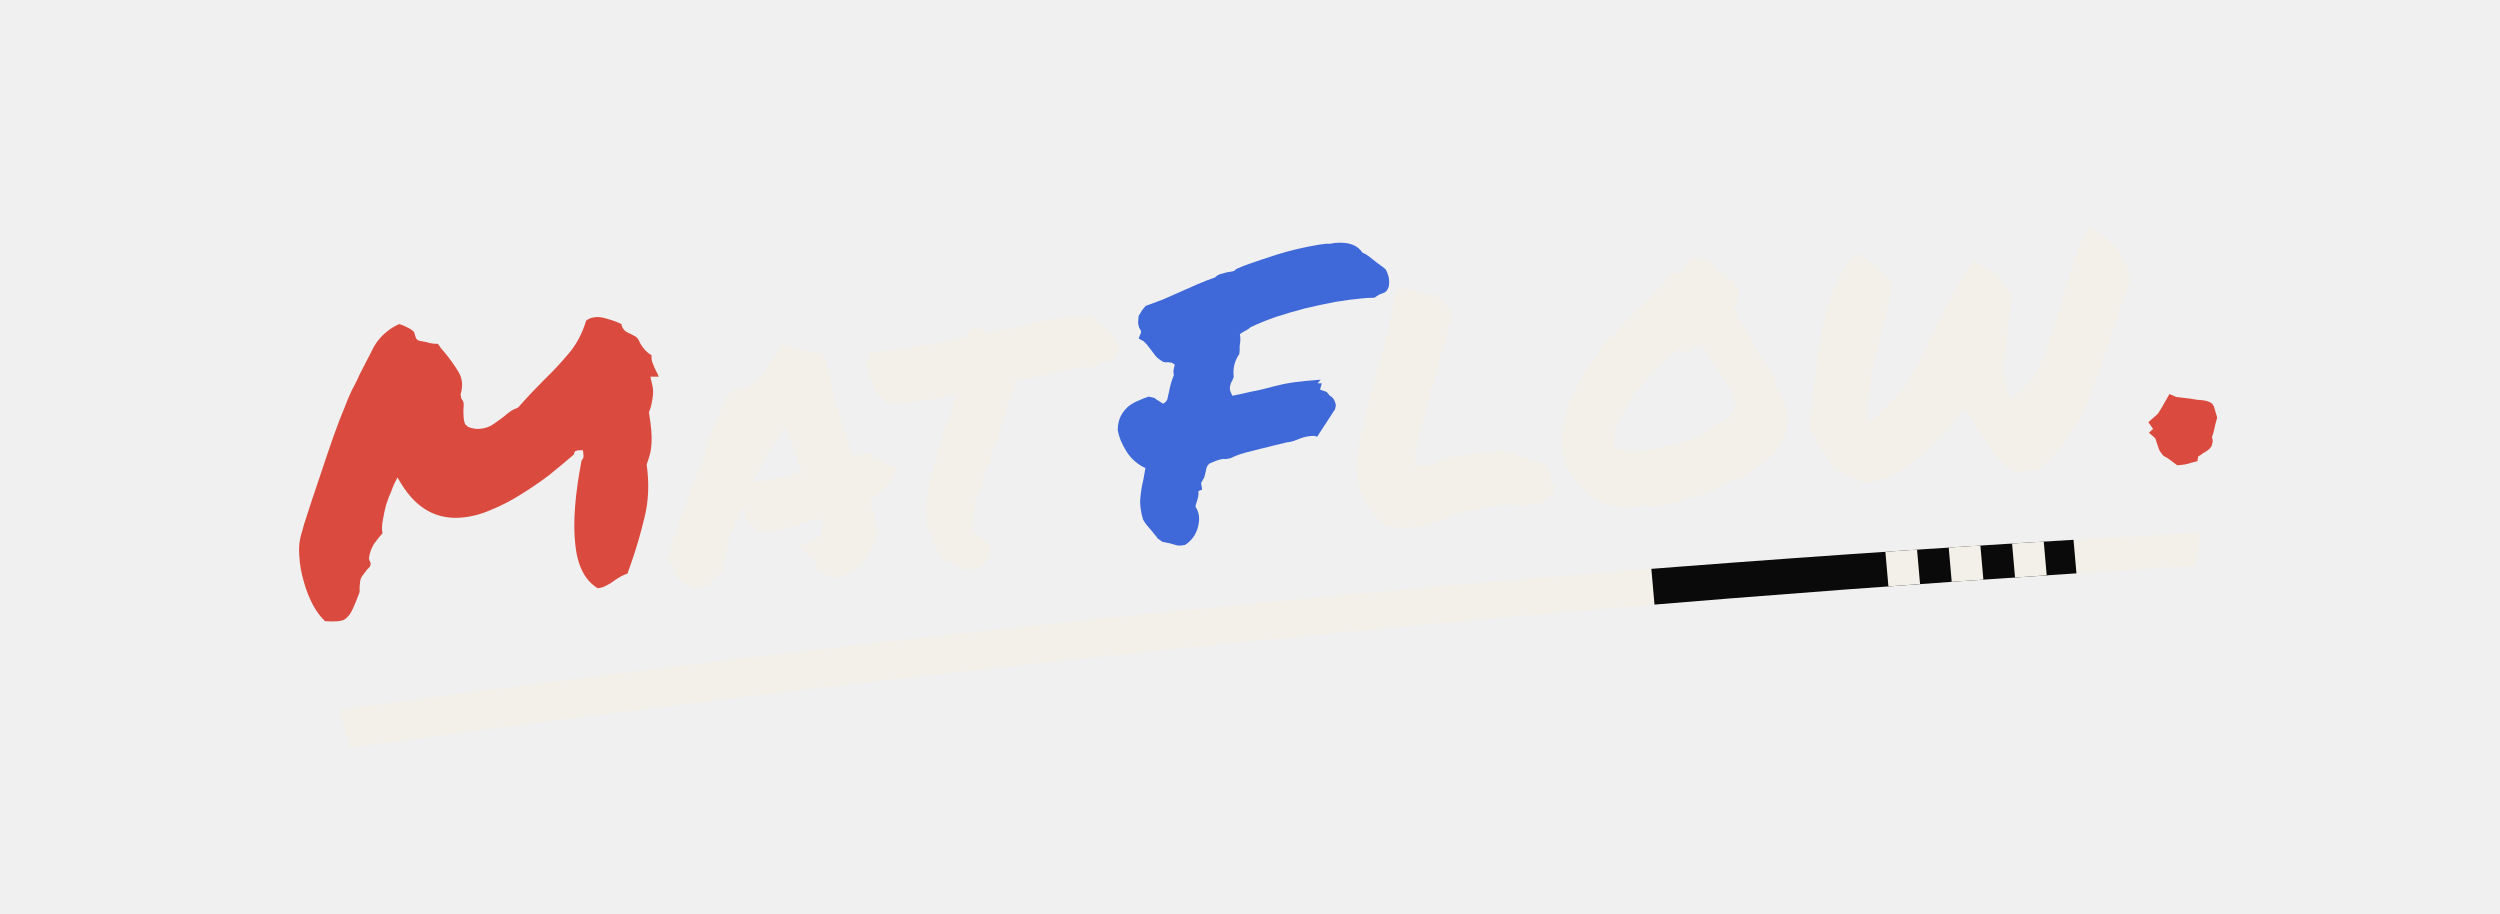
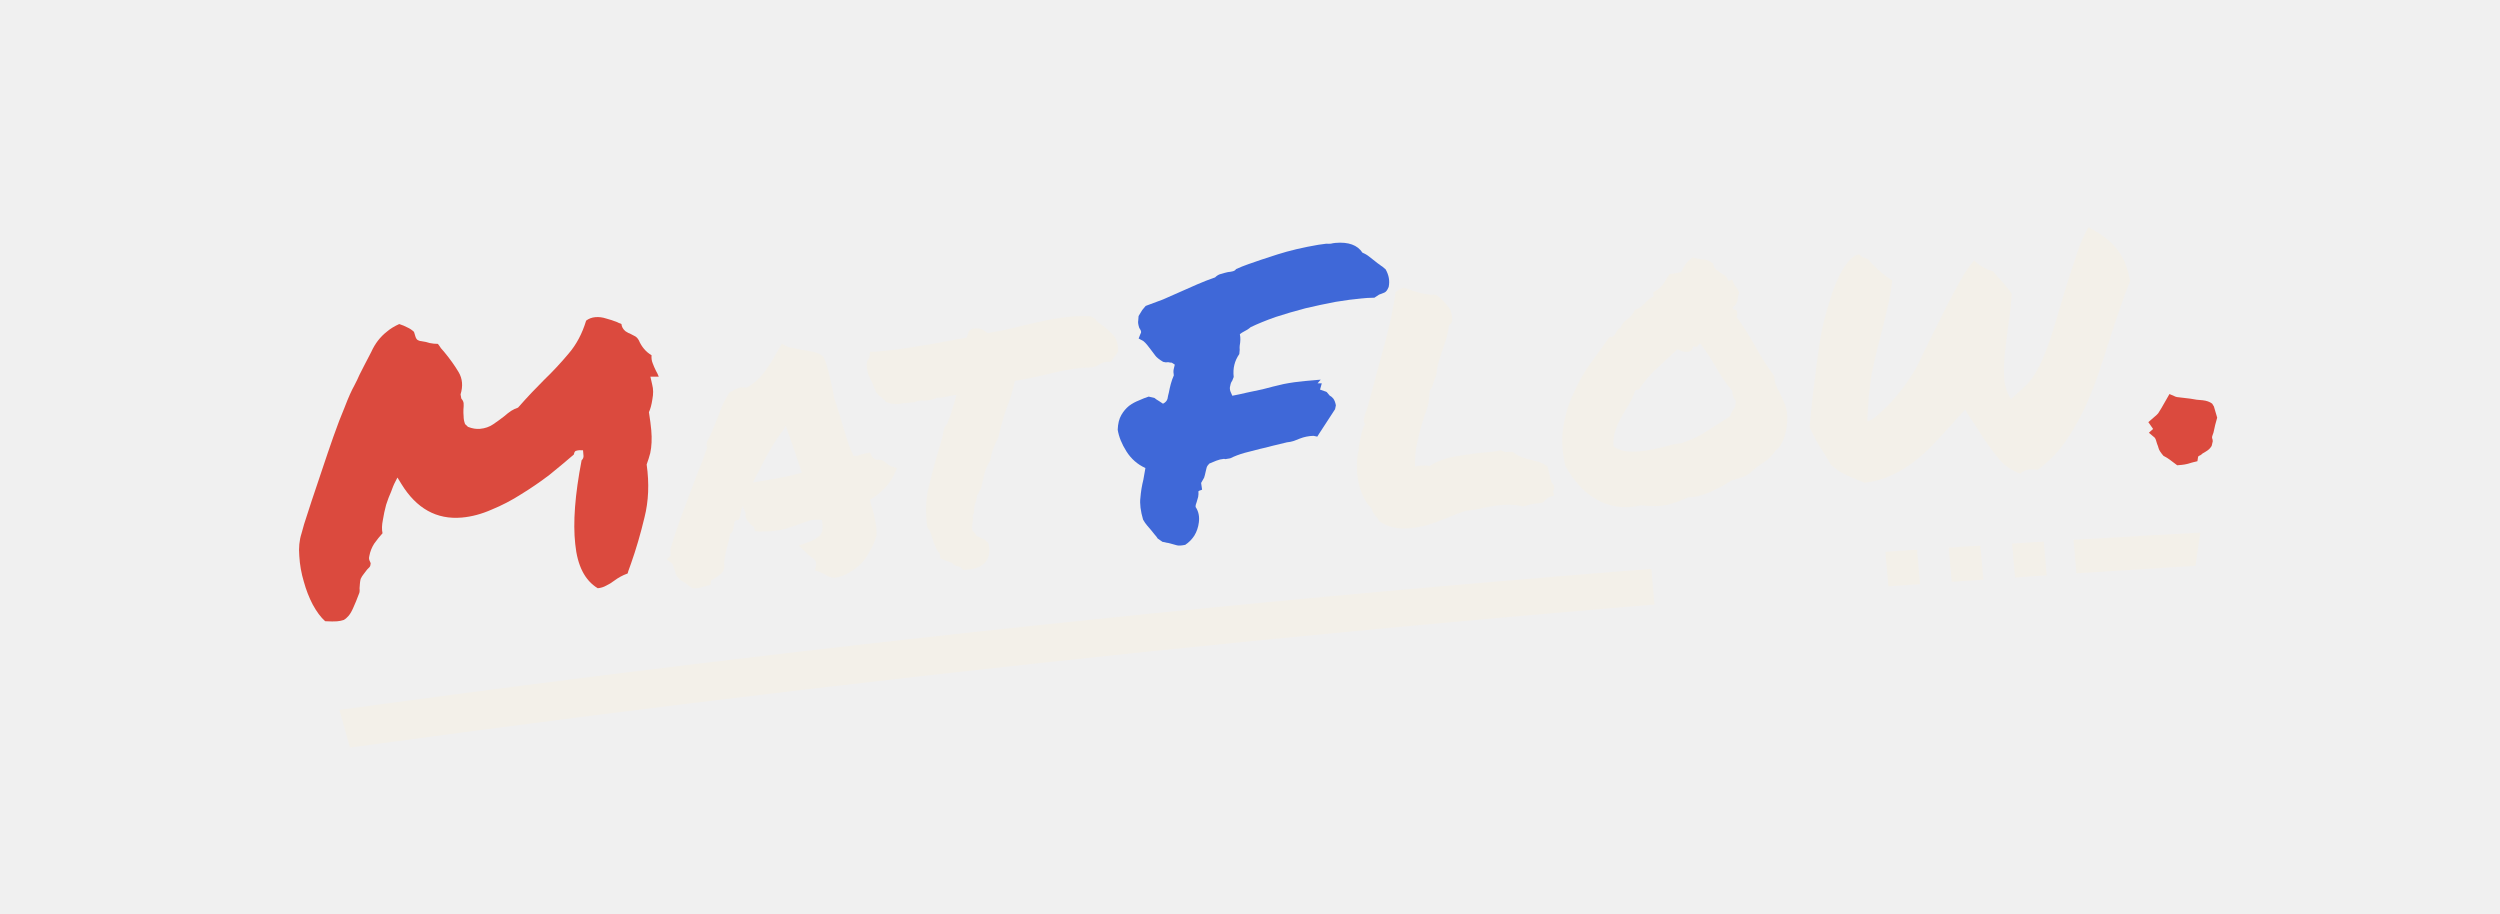
<svg xmlns="http://www.w3.org/2000/svg" viewBox="60 40 520 190" width="520" height="190" role="img">
  <g transform="rotate(-5 320 122)">
    <g transform="translate(119.6,151.4) scale(0.07884)">
      <path d="M90 14Q80 14 59 11Q43 -6 30 -36Q18 -65 12 -98Q5 -132 6 -166Q6 -199 17 -225Q17 -226 26 -249Q36 -272 51 -308Q66 -343 85 -386Q104 -430 123 -472Q142 -514 160 -548Q177 -583 190 -602Q199 -616 206 -629Q214 -642 221 -653Q232 -671 242 -686Q251 -702 262 -714Q274 -727 288 -736Q302 -746 322 -753Q334 -748 343 -742Q352 -737 359 -729L362 -715Q364 -708 368 -706Q373 -703 376 -703Q389 -700 398 -696Q408 -693 419 -692Q423 -686 426 -680Q430 -674 434 -669Q454 -640 467 -613Q480 -586 467 -554L468 -543Q473 -536 473 -530Q473 -524 471 -513Q470 -505 470 -496Q469 -486 472 -475L479 -467Q495 -459 510 -459Q530 -459 546 -468Q562 -477 576 -486Q587 -494 596 -499Q606 -504 615 -506Q636 -526 654 -542Q671 -557 690 -573Q726 -602 760 -636Q794 -669 814 -719Q825 -726 839 -726Q853 -726 867 -720Q881 -715 895 -708Q898 -706 900 -705Q903 -704 906 -702Q906 -691 915 -682Q920 -678 922 -677Q924 -676 926 -675Q934 -670 940 -666Q945 -662 948 -655Q957 -628 978 -613Q976 -602 979 -592Q982 -581 986 -571Q988 -567 989 -564Q990 -560 992 -555L970 -557L973 -535Q976 -518 970 -497Q965 -476 958 -464Q960 -434 960 -416Q960 -399 958 -384Q956 -369 952 -356Q947 -342 940 -327Q944 -251 922 -188Q901 -125 876 -70Q873 -63 870 -57Q867 -51 865 -45Q854 -42 845 -38Q836 -34 828 -29Q817 -22 806 -18Q795 -13 783 -13Q735 -48 734 -134Q732 -220 770 -353Q777 -358 776 -368V-379L766 -380Q761 -380 757 -379Q753 -378 751 -370Q719 -347 682 -322Q644 -298 604 -278Q564 -257 522 -244Q481 -230 442 -230Q342 -230 291 -332L282 -350L272 -334Q269 -329 262 -314Q254 -300 246 -281Q239 -262 234 -242Q228 -222 230 -207Q218 -196 206 -182Q195 -168 190 -150Q188 -145 189 -140Q190 -136 192 -131Q191 -124 188 -121Q185 -118 181 -115Q176 -110 171 -104Q166 -99 162 -92Q160 -86 159 -80Q158 -73 157 -68Q157 -57 154 -53Q144 -32 136 -18Q129 -5 122 2Q115 9 108 12Q100 14 90 14Z" fill="#DB4A3E" />
      <path d="M1526 -84Q1520 -67 1508 -50Q1497 -32 1482 -18Q1466 -5 1447 4Q1428 13 1407 14Q1394 11 1390 8Q1385 4 1380 1Q1377 -1 1374 -2Q1372 -4 1370 -5L1358 -10L1362 -23Q1364 -31 1361 -36Q1358 -40 1349 -48Q1346 -51 1343 -54Q1340 -57 1338 -60L1321 -79L1348 -86Q1373 -93 1382 -104Q1390 -115 1388 -141Q1368 -145 1354 -142Q1341 -139 1327 -135Q1309 -130 1290 -126Q1272 -123 1250 -123Q1242 -123 1235 -124Q1228 -124 1220 -125L1210 -127Q1208 -138 1206 -140Q1204 -141 1202 -143Q1197 -148 1192 -156Q1186 -165 1189 -178Q1184 -187 1183 -196Q1177 -184 1174 -171L1170 -161L1160 -159Q1158 -158 1157 -154Q1156 -151 1156 -149L1151 -132Q1149 -130 1147 -128Q1145 -127 1143 -125Q1141 -116 1138 -107Q1135 -98 1132 -90Q1127 -77 1124 -64Q1120 -52 1121 -40L1117 -29Q1112 -23 1106 -20Q1100 -16 1094 -13Q1092 -11 1088 -10Q1085 -8 1083 -7L1080 4L1068 6Q1057 8 1052 9Q1048 10 1042 10L1032 9Q1021 0 1015 -6Q1009 -11 1001 -16Q992 -28 991 -34Q990 -40 989 -45Q987 -51 986 -55Q986 -59 984 -61L971 -73L982 -82L983 -99Q1003 -150 1026 -197Q1048 -244 1072 -293Q1080 -309 1088 -325Q1095 -341 1103 -357Q1102 -360 1102 -364Q1102 -368 1104 -373Q1115 -390 1122 -404Q1129 -417 1136 -431Q1144 -448 1152 -464Q1161 -480 1174 -497L1190 -504Q1193 -505 1197 -506Q1201 -508 1206 -508L1221 -506Q1249 -519 1270 -542Q1291 -566 1313 -599L1323 -613L1336 -605Q1341 -602 1350 -600Q1359 -597 1369 -594Q1387 -590 1403 -585Q1419 -580 1429 -570Q1435 -554 1436 -546Q1437 -538 1439 -530Q1442 -513 1444 -496Q1447 -479 1448 -458Q1453 -441 1456 -424Q1460 -408 1463 -391Q1468 -367 1473 -344Q1478 -322 1486 -302Q1494 -302 1496 -301Q1501 -303 1506 -304Q1512 -305 1519 -306L1530 -307L1534 -297Q1535 -292 1544 -287Q1557 -286 1563 -282Q1569 -277 1574 -272Q1578 -268 1582 -266L1597 -260L1589 -245Q1579 -227 1560 -210Q1542 -194 1519 -183Q1520 -177 1520 -172Q1521 -166 1523 -160Q1526 -143 1528 -125Q1530 -107 1528 -88ZM1237 -257Q1267 -259 1292 -262Q1316 -264 1346 -270Q1339 -300 1331 -332Q1323 -365 1314 -397L1308 -387Q1288 -366 1270 -340Q1251 -314 1238 -291Q1232 -282 1226 -273Q1220 -264 1215 -255Q1221 -256 1226 -256Q1232 -256 1237 -257Z" fill="#F3F0E9" />
      <path d="M2110 -481Q2085 -481 2056 -478Q2027 -474 1999 -470Q1979 -467 1960 -465Q1942 -463 1927 -462Q1920 -440 1913 -423Q1906 -406 1898 -390Q1890 -373 1884 -356Q1877 -338 1871 -318Q1861 -302 1854 -288Q1848 -275 1844 -258Q1832 -243 1826 -226Q1820 -210 1817 -198L1813 -186Q1807 -180 1806 -176Q1805 -173 1801 -170Q1800 -159 1794 -148Q1792 -143 1791 -138Q1790 -134 1790 -132Q1790 -122 1785 -119Q1786 -114 1785 -108Q1784 -103 1783 -98Q1780 -86 1781 -79Q1784 -75 1786 -72Q1789 -69 1790 -64Q1796 -60 1799 -59Q1803 -56 1811 -52L1820 -42Q1825 -13 1811 4Q1796 23 1760 23H1748Q1743 18 1742 15Q1734 12 1729 10Q1724 8 1720 2Q1707 -4 1699 -8L1690 -13Q1690 -24 1690 -25Q1683 -34 1680 -45Q1676 -56 1674 -67Q1672 -76 1670 -84Q1667 -92 1663 -98Q1661 -156 1674 -196Q1687 -236 1701 -273Q1709 -293 1717 -314Q1725 -334 1731 -356L1740 -366Q1747 -382 1752 -392Q1756 -403 1761 -414Q1764 -421 1766 -428Q1769 -434 1771 -439Q1765 -439 1760 -438Q1755 -438 1750 -437Q1744 -436 1739 -436Q1734 -435 1729 -435Q1722 -435 1719 -436Q1708 -431 1695 -431H1685Q1682 -431 1680 -432Q1677 -432 1675 -432Q1665 -432 1659 -429Q1647 -429 1636 -429H1626Q1624 -429 1621 -428Q1618 -428 1616 -428Q1609 -428 1601 -430Q1593 -431 1584 -436Q1572 -452 1568 -453L1559 -465Q1558 -471 1556 -476Q1554 -482 1552 -489Q1548 -499 1544 -510Q1541 -522 1541 -538Q1542 -546 1545 -550Q1548 -554 1550 -557L1553 -572L1566 -571H1594Q1626 -571 1659 -574Q1692 -576 1727 -579Q1747 -581 1768 -583Q1788 -585 1810 -587Q1814 -596 1818 -604L1828 -609Q1846 -610 1854 -604Q1861 -599 1866 -594Q1888 -596 1910 -598Q1933 -601 1956 -605Q1990 -610 2024 -614Q2059 -618 2091 -618Q2105 -618 2118 -617Q2131 -616 2142 -614L2152 -607Q2155 -601 2160 -596Q2166 -591 2172 -586Q2184 -575 2196 -560Q2208 -545 2205 -516Q2197 -504 2193 -502L2184 -490L2174 -491Q2168 -491 2163 -490Q2158 -488 2153 -486Q2149 -484 2145 -482Q2141 -481 2136 -480Q2127 -480 2122 -480Q2116 -481 2110 -481Z" fill="#F3F0E9" />
      <path d="M2250 -203Q2220 -220 2204 -251Q2188 -282 2186 -310Q2189 -334 2199 -348Q2208 -361 2221 -370Q2234 -378 2248 -382Q2262 -387 2275 -390L2290 -385Q2295 -380 2301 -376Q2306 -372 2311 -368Q2321 -372 2324 -380Q2326 -388 2329 -396Q2332 -407 2336 -418Q2340 -429 2346 -440Q2345 -449 2347 -456Q2349 -463 2351 -468Q2345 -473 2343 -474Q2340 -474 2334 -476Q2331 -476 2328 -476Q2325 -477 2321 -478Q2306 -489 2302 -496Q2297 -504 2292 -512Q2287 -520 2283 -526Q2279 -532 2274 -537L2262 -545L2268 -557Q2270 -559 2270 -562Q2270 -566 2266 -573Q2263 -586 2265 -592L2267 -604Q2277 -617 2278 -619L2288 -629Q2311 -635 2335 -642Q2359 -650 2382 -658Q2405 -666 2429 -674Q2453 -682 2477 -688Q2485 -695 2495 -696Q2504 -698 2512 -699Q2519 -699 2525 -700Q2531 -701 2534 -705Q2551 -711 2567 -715Q2597 -723 2646 -734Q2695 -745 2756 -750L2777 -751Q2783 -750 2789 -750Q2795 -751 2801 -751Q2853 -751 2870 -719Q2880 -714 2888 -706Q2896 -699 2903 -692Q2908 -687 2912 -684Q2916 -680 2919 -678L2927 -670Q2938 -646 2931 -623Q2925 -611 2918 -609Q2911 -607 2904 -605L2891 -598Q2878 -599 2872 -599Q2865 -599 2857 -599Q2827 -599 2788 -596Q2748 -592 2707 -586Q2666 -579 2627 -570Q2588 -560 2559 -549Q2551 -543 2538 -538Q2535 -537 2529 -533Q2530 -525 2529 -518Q2528 -510 2526 -503Q2525 -498 2525 -492Q2524 -487 2523 -481Q2502 -456 2503 -422L2498 -412Q2494 -408 2492 -400Q2489 -393 2491 -385L2495 -373Q2515 -375 2535 -378Q2554 -380 2576 -383Q2604 -388 2633 -392Q2661 -395 2692 -395H2731L2722 -386L2733 -385L2727 -369Q2734 -366 2738 -364Q2741 -363 2744 -361L2751 -351Q2756 -348 2760 -342Q2764 -335 2765 -324L2762 -314L2715 -254L2709 -246L2699 -249Q2680 -250 2663 -245Q2655 -243 2646 -240Q2637 -238 2628 -238Q2604 -234 2588 -232Q2572 -229 2556 -227Q2534 -223 2514 -220Q2493 -216 2475 -209Q2464 -208 2462 -208Q2460 -209 2458 -209Q2448 -209 2438 -206Q2428 -203 2419 -200Q2413 -195 2411 -190Q2409 -184 2407 -178Q2405 -171 2402 -164Q2398 -158 2393 -151L2394 -133Q2385 -131 2385 -130Q2385 -130 2384 -130Q2384 -122 2382 -115Q2379 -108 2377 -102Q2375 -98 2374 -95Q2373 -92 2373 -89Q2383 -71 2378 -48Q2374 -29 2363 -14Q2352 0 2337 8Q2321 10 2314 7Q2306 4 2298 1Q2293 -1 2288 -2Q2283 -4 2278 -5L2266 -15Q2263 -21 2259 -26Q2255 -32 2251 -38Q2246 -45 2241 -52Q2236 -59 2232 -68Q2225 -103 2230 -126Q2234 -150 2242 -173Q2244 -181 2246 -188Q2248 -195 2250 -203Z" fill="#3F68D8" />
      <path d="M3059 -11Q3031 -2 2998 7Q2965 16 2932 16Q2882 16 2853 -9Q2848 -20 2844 -24Q2841 -28 2839 -32Q2836 -37 2835 -45Q2823 -59 2816 -78Q2809 -96 2807 -116Q2804 -135 2806 -155Q2807 -175 2812 -193Q2814 -197 2815 -201Q2815 -205 2816 -210Q2820 -226 2825 -241Q2829 -256 2837 -267Q2833 -276 2837 -287Q2841 -298 2846 -307Q2860 -345 2870 -372Q2879 -398 2889 -424Q2906 -469 2921 -513Q2936 -557 2948 -608Q2956 -613 2960 -615Q2966 -617 2970 -618Q2988 -609 3012 -600Q3036 -592 3052 -592Q3060 -587 3062 -584Q3064 -582 3066 -580Q3077 -567 3085 -554Q3093 -540 3090 -518Q3084 -509 3081 -509Q3076 -489 3071 -475Q3065 -461 3059 -447Q3052 -432 3046 -417Q3040 -402 3036 -380Q3032 -375 3031 -371Q3029 -367 3027 -362Q3025 -357 3023 -352Q3020 -346 3015 -342Q3012 -316 3006 -300Q2999 -284 2992 -268Q2980 -239 2971 -210Q2961 -181 2959 -144Q2964 -146 2969 -146Q2973 -146 2977 -146Q2986 -146 2998 -143Q3028 -159 3064 -162Q3099 -165 3134 -166Q3148 -166 3162 -166Q3176 -166 3188 -168Q3197 -163 3200 -162Q3202 -162 3207 -162Q3214 -162 3219 -161Q3231 -150 3242 -145Q3253 -140 3265 -136Q3276 -132 3287 -128Q3297 -123 3307 -115L3314 -72Q3321 -63 3320 -60Q3320 -52 3316 -48L3318 -37Q3303 -34 3298 -30Q3292 -26 3287 -21Q3279 -20 3276 -20Q3272 -20 3269 -20Q3255 -20 3235 -15Q3208 -24 3179 -24Q3168 -24 3156 -23Q3144 -22 3132 -21Q3120 -19 3108 -18Q3095 -17 3082 -17Z" fill="#F3F0E9" />
      <path d="M3924 -300Q3923 -288 3926 -277Q3929 -266 3934 -256Q3938 -245 3942 -234Q3946 -223 3948 -212Q3950 -198 3948 -182Q3946 -165 3941 -150Q3936 -134 3928 -122Q3920 -109 3909 -103Q3895 -85 3875 -75Q3855 -65 3838 -51Q3827 -44 3814 -41Q3800 -38 3786 -35Q3775 -29 3760 -22Q3745 -16 3729 -10Q3713 -5 3697 -2Q3681 0 3669 -1Q3639 10 3611 14Q3582 17 3544 9Q3508 14 3478 6Q3447 -2 3424 -20Q3400 -37 3383 -62Q3365 -86 3354 -113Q3346 -170 3358 -216Q3370 -263 3393 -302Q3415 -342 3444 -376Q3473 -409 3500 -441Q3506 -439 3510 -442Q3513 -444 3516 -448Q3519 -453 3523 -457Q3526 -461 3531 -462Q3538 -477 3552 -484Q3565 -492 3573 -506Q3582 -508 3588 -512Q3594 -516 3600 -521Q3605 -526 3611 -530Q3617 -535 3625 -537V-548Q3643 -556 3652 -566Q3660 -577 3672 -592Q3681 -593 3687 -593Q3692 -593 3703 -595Q3711 -609 3718 -616Q3724 -623 3737 -631Q3749 -625 3764 -623Q3778 -621 3789 -610Q3790 -600 3795 -594Q3800 -589 3806 -584Q3812 -580 3818 -575Q3823 -570 3825 -561Q3829 -560 3831 -562Q3832 -564 3836 -563Q3839 -549 3843 -544Q3847 -540 3851 -527Q3846 -517 3844 -506Q3841 -496 3831 -491Q3830 -484 3835 -484Q3840 -483 3841 -478Q3842 -469 3838 -465Q3862 -426 3881 -382Q3900 -339 3924 -300ZM3799 -205Q3803 -216 3810 -223Q3816 -230 3817 -244Q3812 -252 3811 -256Q3810 -261 3810 -271Q3788 -302 3772 -338Q3756 -373 3736 -404Q3734 -400 3729 -396Q3724 -392 3718 -398Q3716 -390 3711 -386Q3706 -383 3700 -384Q3694 -384 3688 -386Q3681 -389 3676 -393Q3647 -370 3618 -348Q3589 -326 3566 -297Q3562 -295 3561 -296Q3560 -296 3555 -294Q3547 -275 3536 -260Q3524 -244 3513 -228Q3502 -212 3494 -194Q3486 -176 3485 -152Q3502 -138 3525 -135Q3548 -132 3573 -134Q3597 -136 3621 -140Q3644 -145 3664 -145Q3706 -155 3736 -172Q3766 -188 3799 -205Z" fill="#F3F0E9" />
      <path d="M4548 13Q4513 -3 4493 -34Q4472 -65 4452 -103Q4449 -109 4446 -115Q4443 -121 4440 -126L4426 -152L4418 -168L4406 -157L4388 -141L4378 -131Q4352 -107 4326 -84Q4299 -60 4270 -42Q4240 -23 4208 -12Q4175 0 4137 1L4115 -10Q4096 -20 4083 -28Q4070 -36 4053 -53Q4048 -62 4045 -70Q4041 -78 4037 -86Q4026 -106 4019 -122Q4012 -138 4005 -158Q4008 -172 4014 -206Q4020 -239 4029 -279Q4037 -319 4047 -360Q4056 -400 4066 -430Q4075 -456 4087 -485Q4098 -514 4112 -538Q4125 -563 4141 -580Q4157 -598 4175 -601Q4180 -594 4186 -591Q4192 -588 4197 -586Q4211 -566 4225 -552Q4238 -538 4256 -524Q4251 -499 4242 -468Q4232 -438 4222 -408Q4211 -377 4201 -348Q4191 -319 4185 -298Q4179 -281 4175 -260Q4166 -223 4158 -159Q4170 -162 4184 -172Q4198 -182 4211 -193Q4226 -205 4241 -220Q4260 -239 4273 -255Q4286 -271 4298 -288Q4309 -305 4321 -326Q4333 -346 4350 -374Q4365 -398 4382 -426Q4398 -453 4415 -478Q4431 -504 4447 -525Q4463 -546 4476 -558Q4484 -548 4497 -539Q4509 -530 4523 -525Q4529 -516 4535 -508Q4540 -501 4545 -495Q4551 -486 4557 -478Q4562 -470 4567 -462Q4566 -455 4564 -444Q4562 -433 4560 -420Q4557 -407 4554 -394Q4551 -380 4548 -368Q4540 -330 4536 -311Q4532 -292 4531 -281Q4529 -270 4529 -262Q4528 -255 4528 -242Q4527 -232 4529 -222Q4530 -213 4533 -203Q4536 -193 4541 -185L4581 -216Q4598 -229 4614 -252Q4629 -274 4644 -304Q4658 -333 4672 -368Q4686 -403 4700 -439Q4721 -492 4743 -542Q4764 -592 4784 -619Q4806 -605 4823 -590Q4839 -576 4851 -559Q4863 -542 4871 -520Q4878 -498 4881 -468Q4863 -433 4847 -396Q4830 -359 4815 -322Q4795 -274 4774 -226Q4752 -178 4726 -134Q4700 -91 4668 -54Q4636 -18 4594 7Q4583 4 4575 4Q4559 4 4548 13Z" fill="#F3F0E9" />
    </g>
    <g transform="translate(508.0,151.4) scale(0.07884)">
      <path d="M146 -119Q148 -111 149 -104Q150 -97 152 -89Q148 -79 145 -70Q142 -60 139 -51Q136 -44 135 -42Q134 -40 134 -39Q134 -38 134 -36Q135 -35 135 -28L131 -16Q126 -9 119 -5Q112 -1 105 2Q103 4 99 6Q95 7 93 9L90 21L77 23Q60 27 48 27H36Q24 16 17 10Q10 4 2 -1Q-8 -15 -9 -22Q-10 -28 -12 -34Q-14 -47 -17 -51L-31 -65L-19 -74L-30 -93Q-18 -102 -12 -106Q-6 -110 -2 -114Q2 -119 7 -126Q12 -133 23 -149L32 -162L45 -155Q49 -152 62 -150Q76 -147 86 -145Q103 -140 118 -138Q133 -135 142 -127Z" fill="#DB4A3E" />
    </g>
-     <clipPath id="z28">
-       <path d="M125.6,170.9 q194.4,-9.5 388.8,-3.0 l-1.6,6.8 q-194.4,-5.2 -385.7,4.2 Z" />
-     </clipPath>
-     <path d="M125.6,170.9 q194.4,-9.5 388.8,-3.0 l-1.6,6.8 q-194.4,-5.2 -385.7,4.2 Z" fill="#F3F0E9" />
-     <g clip-path="url(#z28)">
-       <rect x="400.0" y="150.6" width="88.0" height="40.6" fill="#0A0A0A" />
-       <rect x="475.2" y="150.6" width="6.6" height="40.6" fill="#F3F0E9" />
-       <rect x="462.0" y="150.6" width="6.6" height="40.6" fill="#F3F0E9" />
-       <rect x="448.8" y="150.6" width="6.6" height="40.6" fill="#F3F0E9" />
-     </g>
+     <mask id="z28" maskUnits="userSpaceOnUse" x="0" y="0" width="700" height="300">
+       <rect x="0" y="0" width="700" height="300" fill="#fff" />
+       <rect x="400.0" y="150.6" width="88.0" height="40.6" fill="#000" />
+       <rect x="475.2" y="150.6" width="6.6" height="40.6" fill="#fff" />
+       <rect x="462.0" y="150.6" width="6.6" height="40.6" fill="#fff" />
+       <rect x="448.8" y="150.6" width="6.6" height="40.6" fill="#fff" />
+     </mask>
+     <path d="M125.6,170.9 q194.4,-9.5 388.8,-3.0 l-1.6,6.8 q-194.4,-5.2 -385.7,4.2 Z" fill="#F3F0E9" mask="url(#z28)" />
  </g>
</svg>
